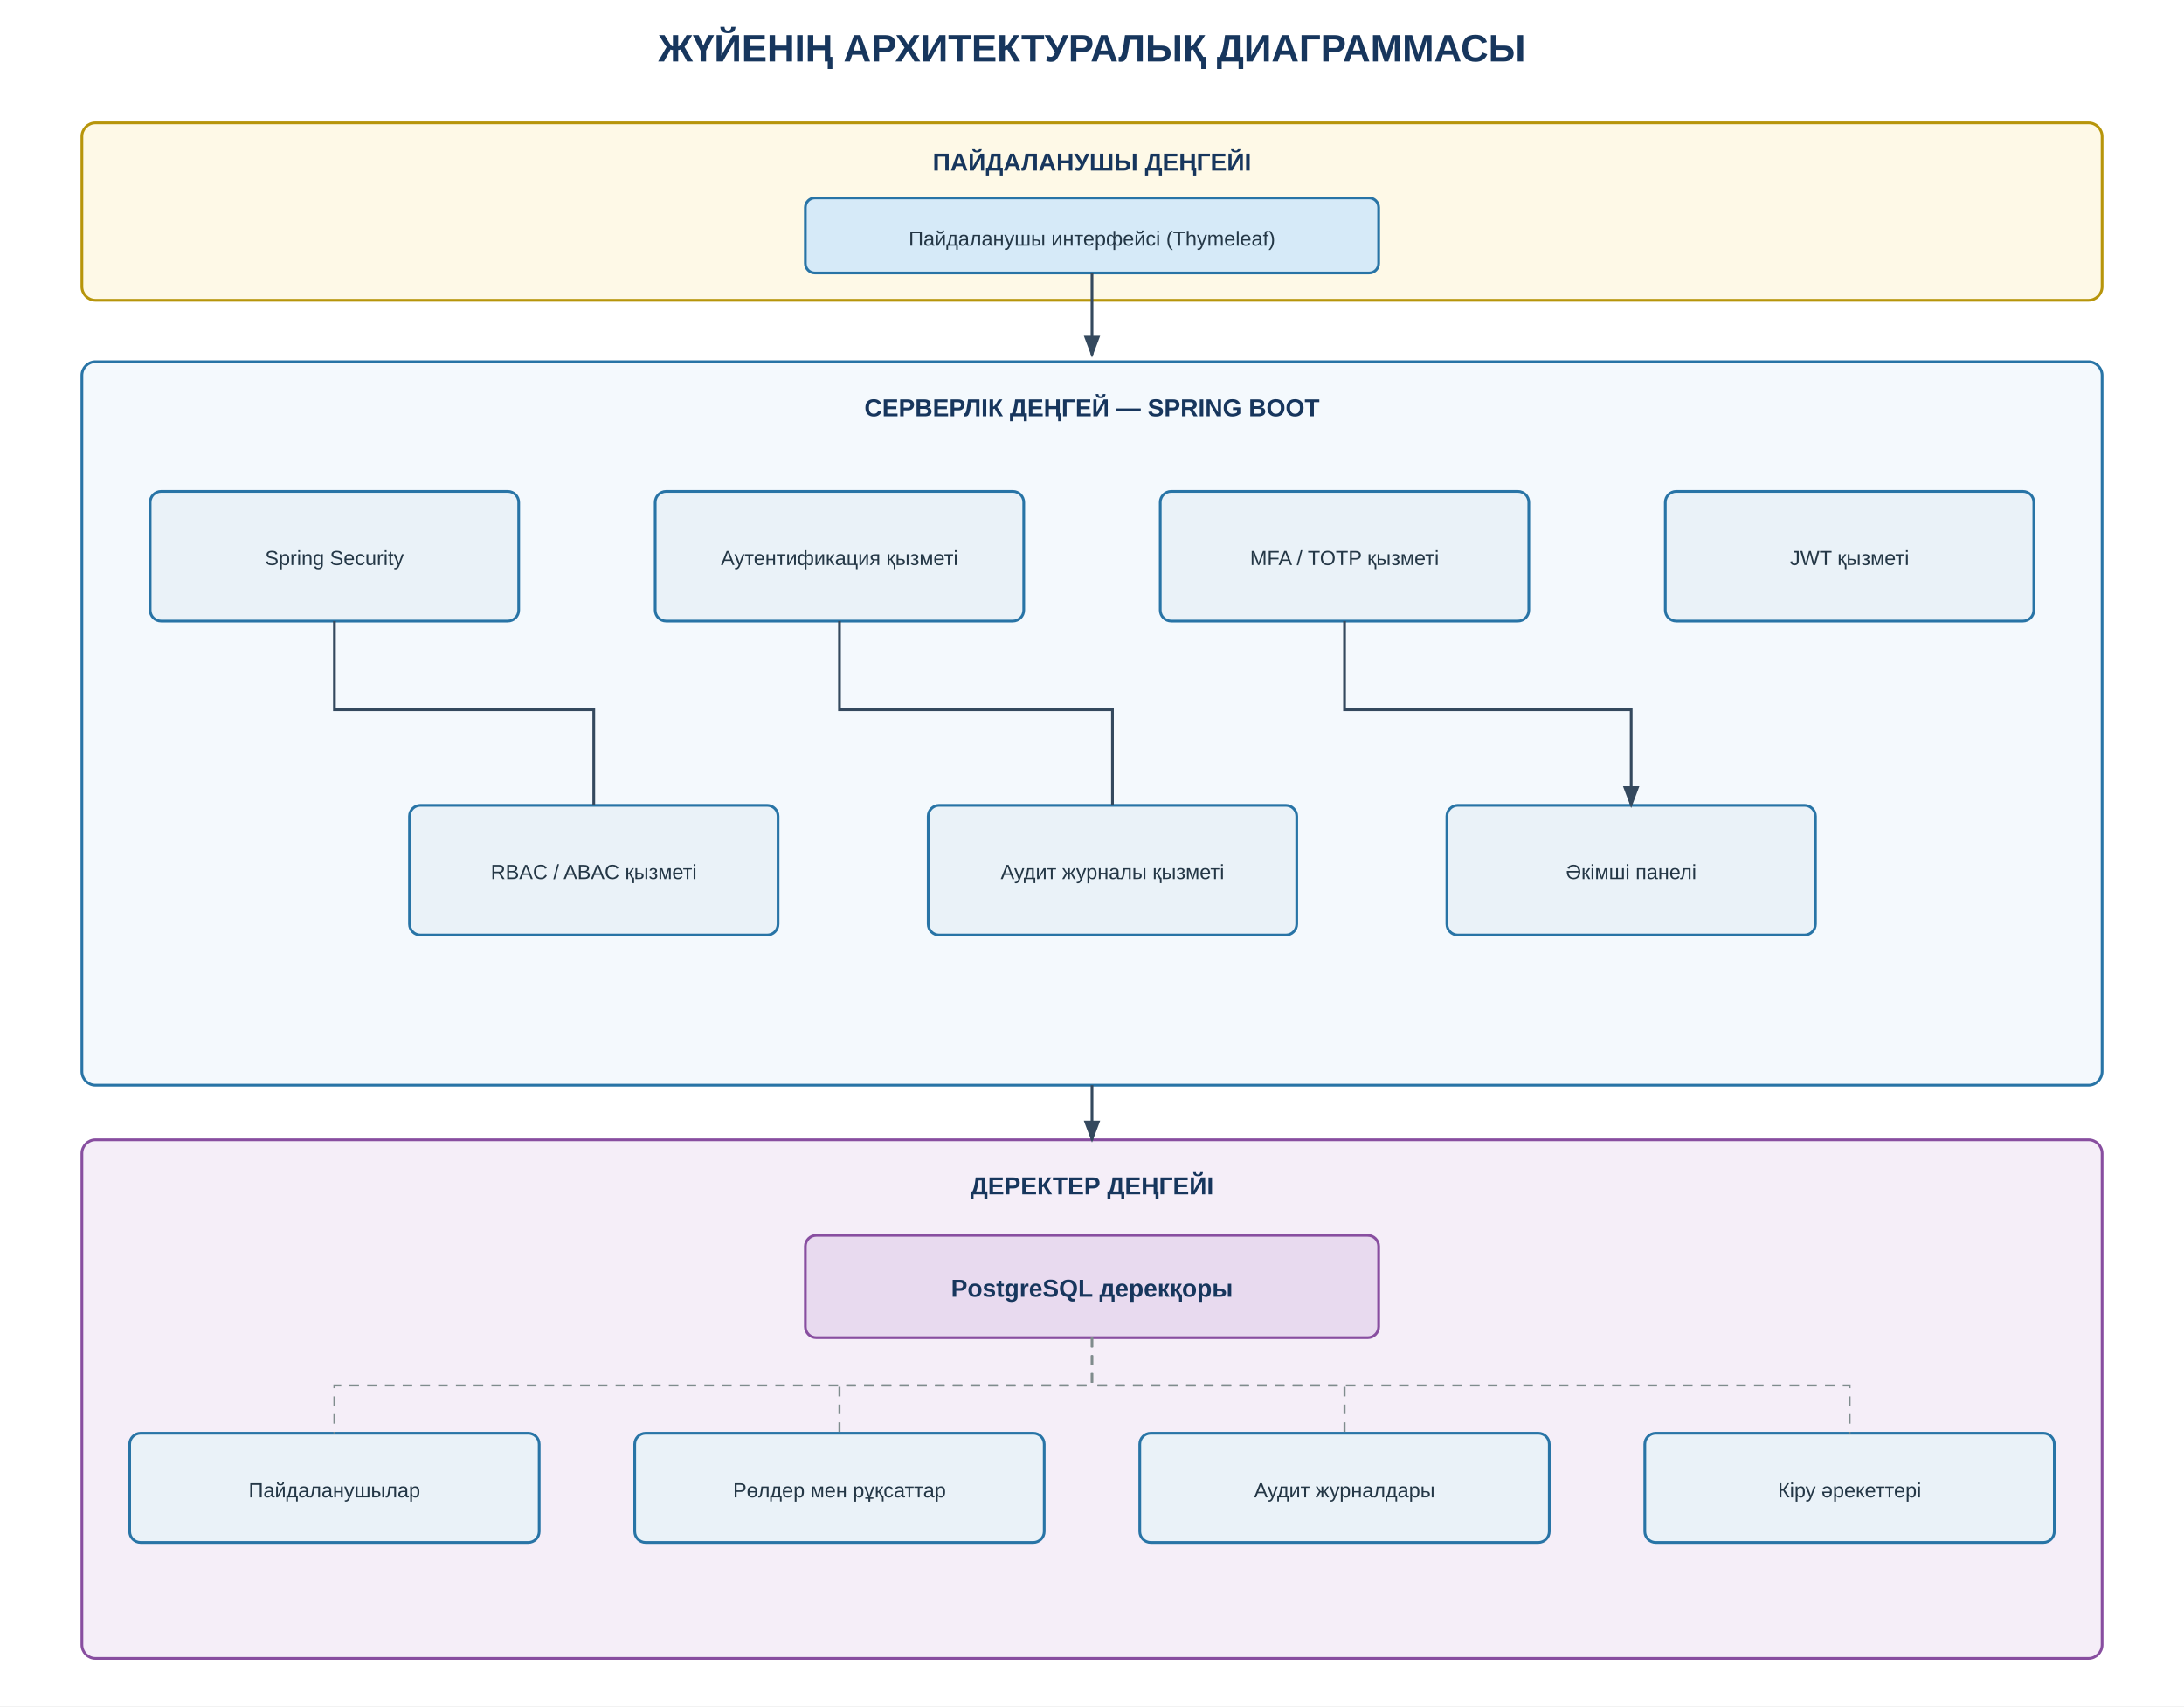
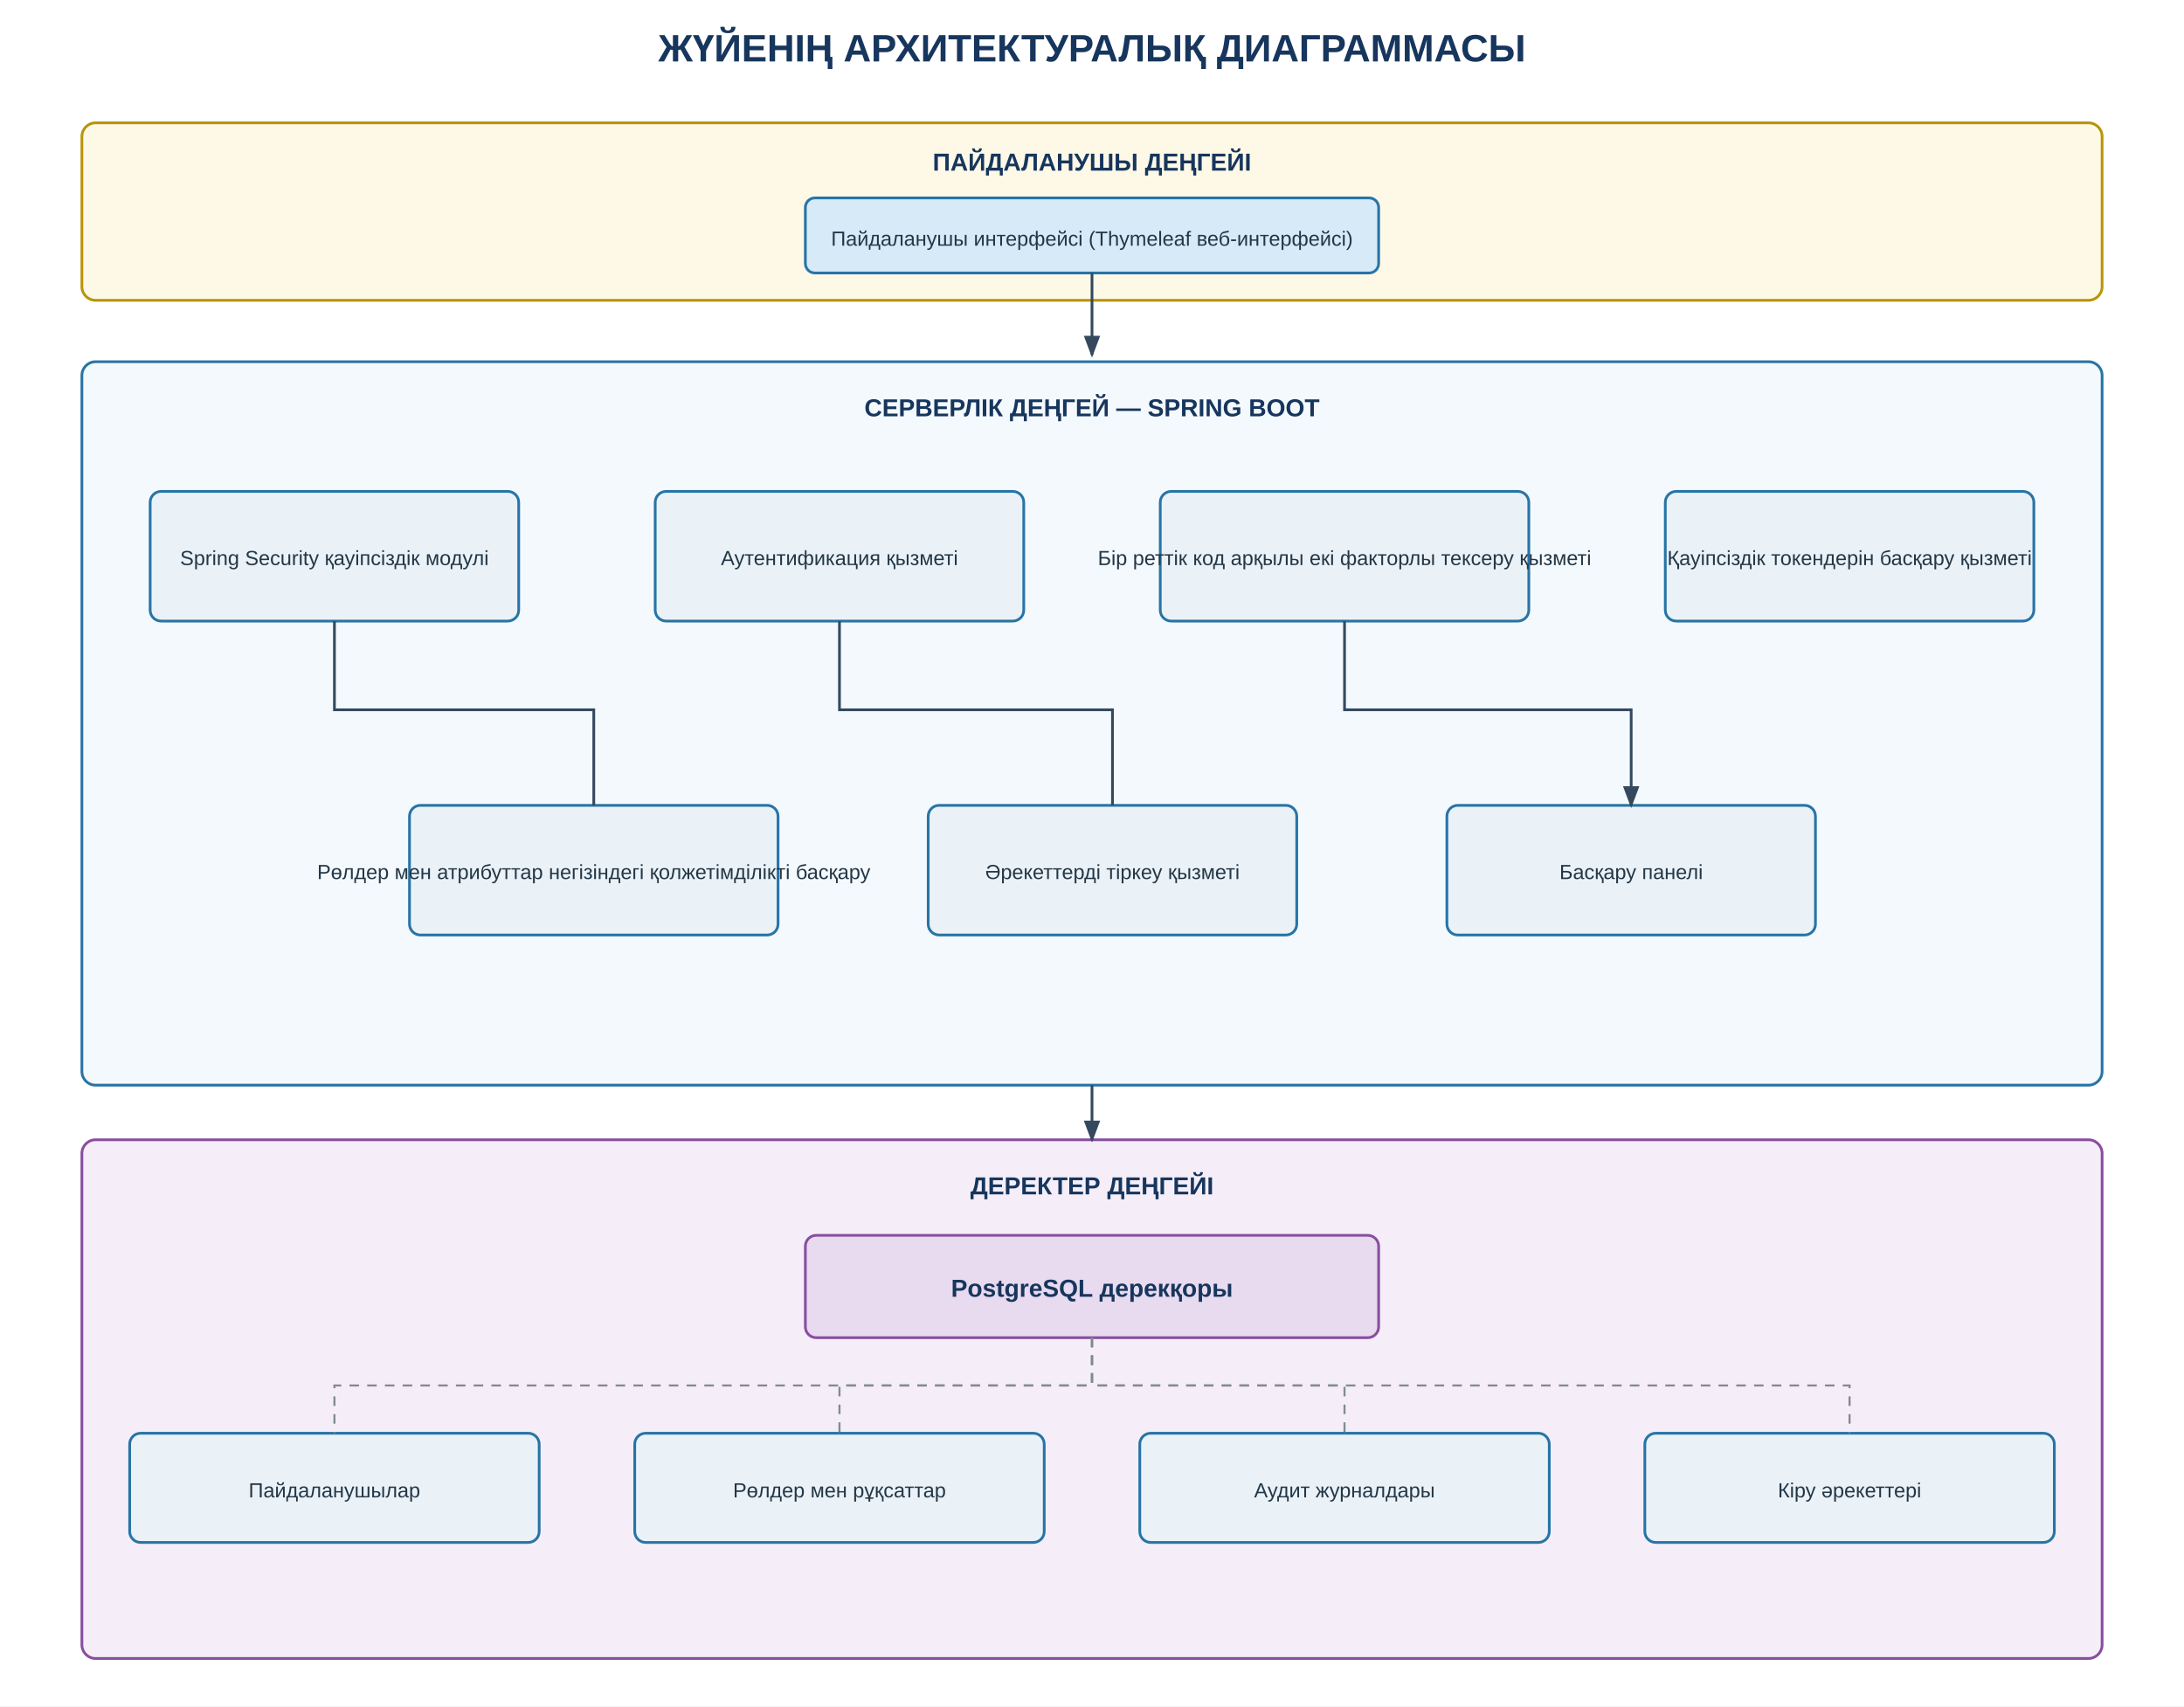
<svg xmlns="http://www.w3.org/2000/svg" width="1600" height="1250" viewBox="0 0 1600 1250">
  <defs>
    <marker id="a" markerWidth="8" markerHeight="8" refX="7" refY="3" orient="auto">
      <path d="M0 0L0 6L8 3z" fill="#34495e" />
    </marker>
    <style>.t{font:bold 28px Arial;fill:#17365d}.h{font:bold 18px Arial;fill:#17365d}.s{font:15px Arial;fill:#243746}.b{fill:#eaf2f8;stroke:#2874a6;stroke-width:2}.hd{fill:#d6eaf8;stroke:#2874a6;stroke-width:2}.l{stroke:#34495e;stroke-width:2;fill:none;marker-end:url(#a)}.d{stroke:#7f8c8d;stroke-width:1.5;stroke-dasharray:7 6;fill:none}</style>
  </defs>
  <rect width="100%" height="100%" fill="white" />
  <text x="800" y="45" text-anchor="middle" class="t">ЖҮЙЕНІҢ АРХИТЕКТУРАЛЫҚ ДИАГРАММАСЫ</text>
  <rect x="60" y="90" width="1480" height="130" rx="10" fill="#fef9e7" stroke="#b7950b" stroke-width="2" />
  <text x="800" y="125" text-anchor="middle" class="h">ПАЙДАЛАНУШЫ ДЕҢГЕЙІ</text>
  <rect x="590" y="145" width="420" height="55" rx="7" class="hd" />
-   <text x="800" y="180" text-anchor="middle" class="s">Пайдаланушы интерфейсі (Thymeleaf)</text>
+   <text x="800" y="180" text-anchor="middle" class="s">Пайдаланушы интерфейсі (Thymeleaf веб-интерфейсі)</text>
  <path d="M800 200V260" class="l" />
  <rect x="60" y="265" width="1480" height="530" rx="10" fill="#f4f9fd" stroke="#2874a6" stroke-width="2" />
  <text x="800" y="305" text-anchor="middle" class="h">СЕРВЕРЛІК ДЕҢГЕЙ — SPRING BOOT</text>
  <rect x="110" y="360" width="270" height="95" rx="8" class="b" />
-   <text x="245" y="414" text-anchor="middle" class="s">Spring Security</text>
+   <text x="245" y="414" text-anchor="middle" class="s">Spring Security қауіпсіздік модулі</text>
  <rect x="480" y="360" width="270" height="95" rx="8" class="b" />
  <text x="615" y="414" text-anchor="middle" class="s">Аутентификация қызметі</text>
  <rect x="850" y="360" width="270" height="95" rx="8" class="b" />
-   <text x="985" y="414" text-anchor="middle" class="s">MFA / TOTP қызметі</text>
+   <text x="985" y="414" text-anchor="middle" class="s">Бір реттік код арқылы екі факторлы тексеру қызметі</text>
  <rect x="1220" y="360" width="270" height="95" rx="8" class="b" />
-   <text x="1355" y="414" text-anchor="middle" class="s">JWT қызметі</text>
+   <text x="1355" y="414" text-anchor="middle" class="s">Қауіпсіздік токендерін басқару қызметі</text>
  <rect x="300" y="590" width="270" height="95" rx="8" class="b" />
-   <text x="435" y="644" text-anchor="middle" class="s">RBAC / ABAC қызметі</text>
+   <text x="435" y="644" text-anchor="middle" class="s">Рөлдер мен атрибуттар негізіндегі қолжетімділікті басқару</text>
  <rect x="680" y="590" width="270" height="95" rx="8" class="b" />
-   <text x="815" y="644" text-anchor="middle" class="s">Аудит журналы қызметі</text>
+   <text x="815" y="644" text-anchor="middle" class="s">Әрекеттерді тіркеу қызметі</text>
  <rect x="1060" y="590" width="270" height="95" rx="8" class="b" />
-   <text x="1195" y="644" text-anchor="middle" class="s">Әкімші панелі</text>
+   <text x="1195" y="644" text-anchor="middle" class="s">Басқару панелі</text>
  <path d="M245 455V520H435V590M615 455V520H815V590M985 455V520H1195V590" class="l" />
  <rect x="60" y="835" width="1480" height="380" rx="10" fill="#f5eef8" stroke="#884ea0" stroke-width="2" />
  <text x="800" y="875" text-anchor="middle" class="h">ДЕРЕКТЕР ДЕҢГЕЙІ</text>
  <rect x="590" y="905" width="420" height="75" rx="8" fill="#e8daef" stroke="#884ea0" stroke-width="2" />
  <text x="800" y="950" text-anchor="middle" class="h">PostgreSQL дерекқоры</text>
  <rect x="95" y="1050" width="300" height="80" rx="8" class="b" />
  <text x="245" y="1097" text-anchor="middle" class="s">Пайдаланушылар</text>
  <path d="M800 980V1015H245V1050" class="d" />
  <rect x="465" y="1050" width="300" height="80" rx="8" class="b" />
  <text x="615" y="1097" text-anchor="middle" class="s">Рөлдер мен рұқсаттар</text>
  <path d="M800 980V1015H615V1050" class="d" />
  <rect x="835" y="1050" width="300" height="80" rx="8" class="b" />
  <text x="985" y="1097" text-anchor="middle" class="s">Аудит журналдары</text>
  <path d="M800 980V1015H985V1050" class="d" />
  <rect x="1205" y="1050" width="300" height="80" rx="8" class="b" />
  <text x="1355" y="1097" text-anchor="middle" class="s">Кіру әрекеттері</text>
  <path d="M800 980V1015H1355V1050" class="d" />
  <path d="M800 795V835" class="l" />
</svg>
